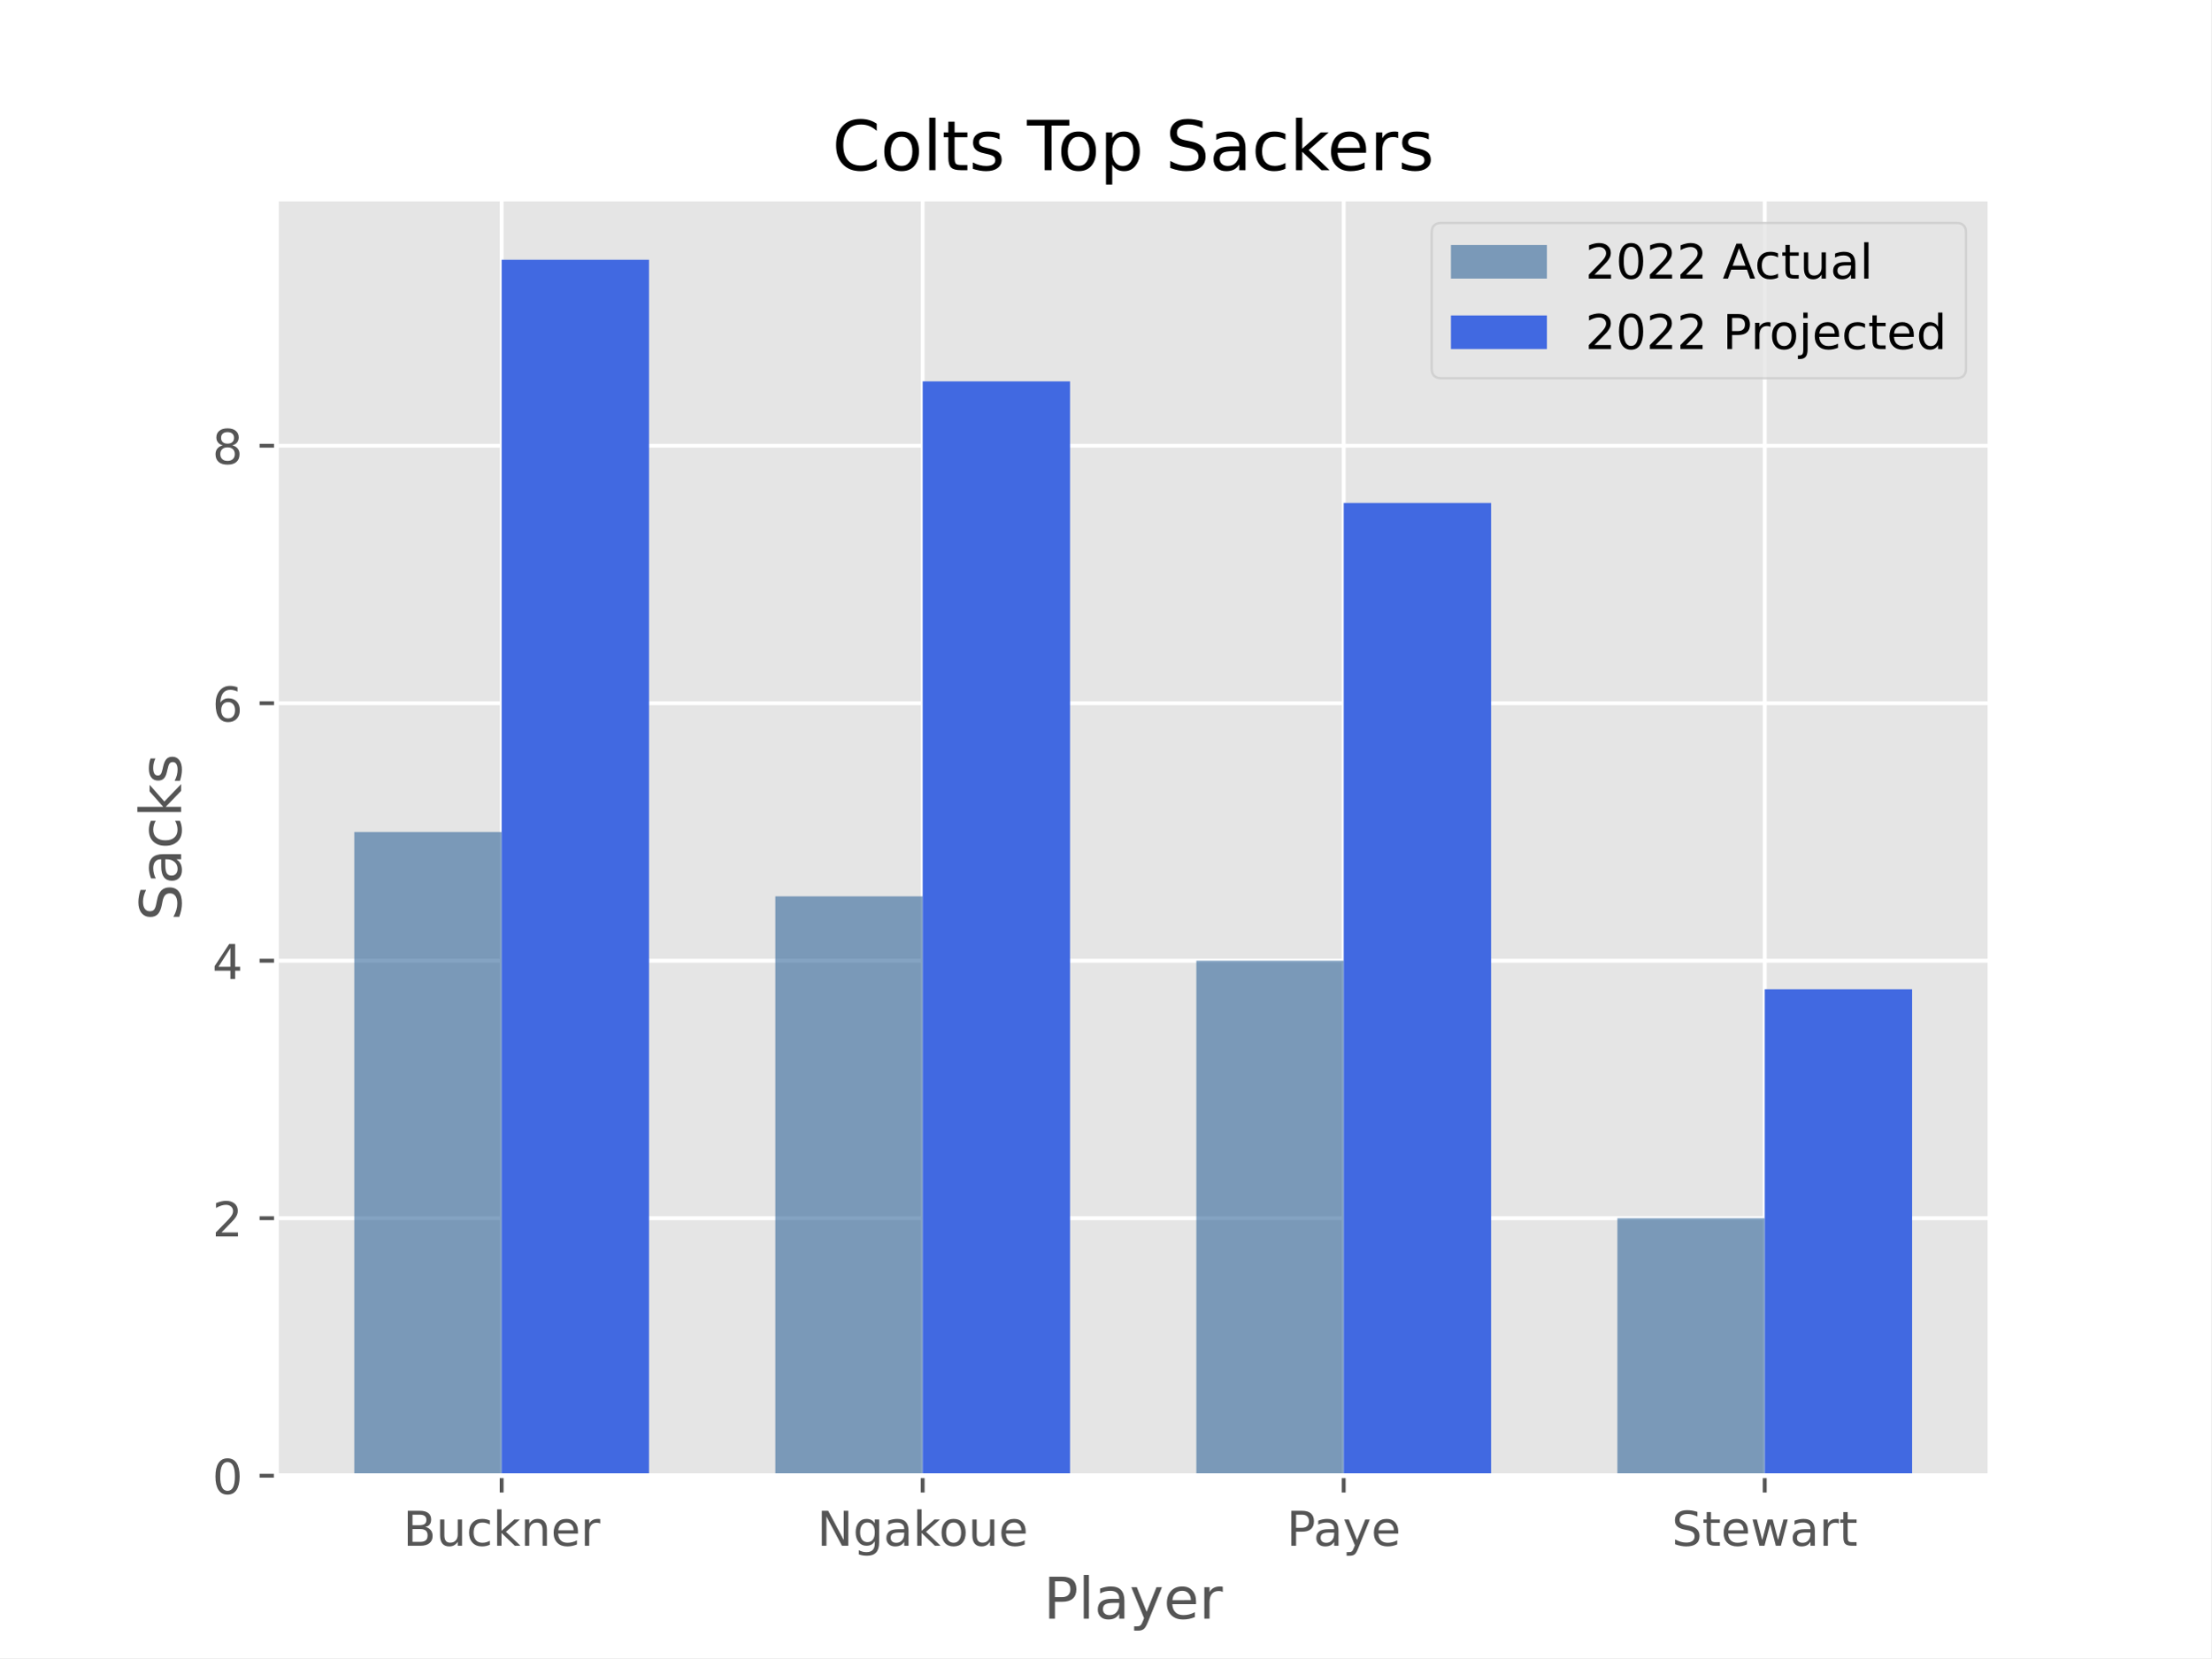
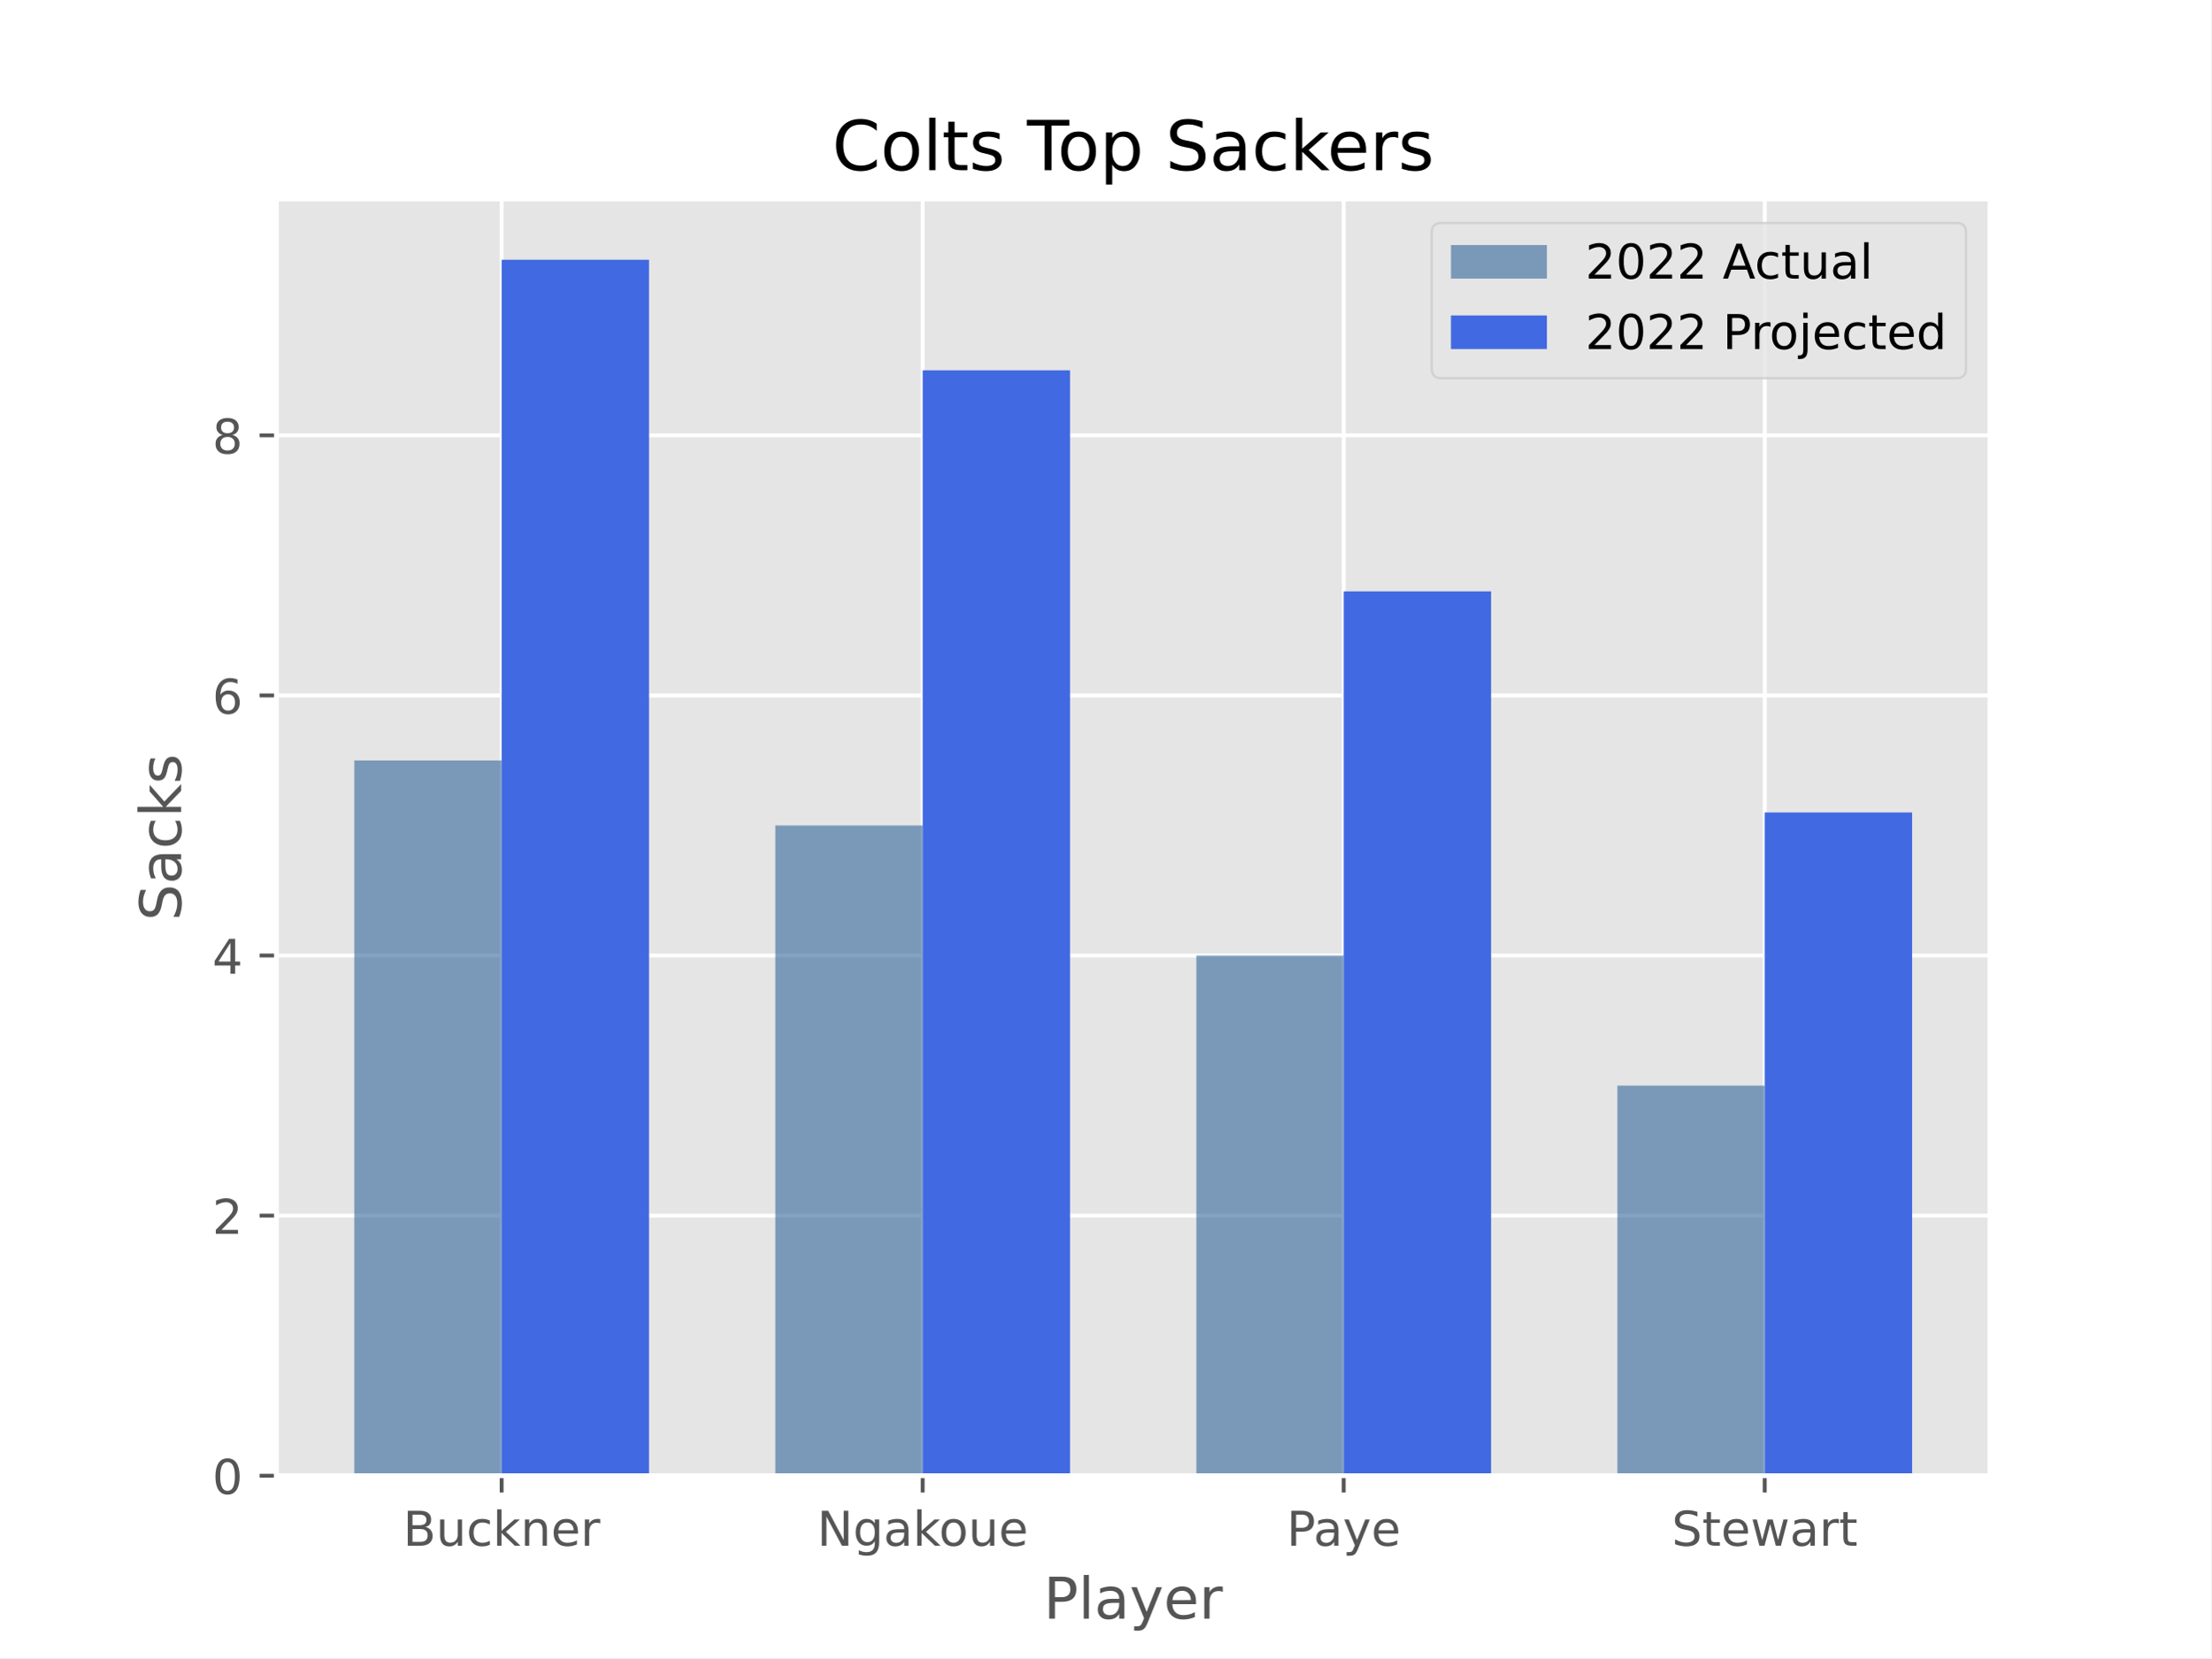
<svg xmlns="http://www.w3.org/2000/svg" xmlns:xlink="http://www.w3.org/1999/xlink" width="460.8pt" height="345.6pt" viewBox="0 0 460.8 345.6" version="1.1">
  <defs>
    <style type="text/css">*{stroke-linejoin: round; stroke-linecap: butt}</style>
  </defs>
  <g id="figure_1">
    <g id="patch_1">
      <path d="M 0 345.6  L 460.8 345.6  L 460.8 0  L 0 0  z " style="fill: #ffffff" />
    </g>
    <g id="axes_1">
      <g id="patch_2">
        <path d="M 57.6 307.584  L 414.72 307.584  L 414.72 41.472  L 57.6 41.472  z " style="fill: #e5e5e5" />
      </g>
      <g id="matplotlib.axis_1">
        <g id="xtick_1">
          <g id="line2d_1">
-             <path d="M 104.543 307.584  L 104.543 41.472  " clip-path="url(#pff58e45f5f)" style="fill: none; stroke: #ffffff; stroke-width: 0.8; stroke-linecap: square" />
+             <path d="M 104.543 307.584  L 104.543 41.472  " clip-path="url(#p67dbf19ab3)" style="fill: none; stroke: #ffffff; stroke-width: 0.8; stroke-linecap: square" />
          </g>
          <g id="line2d_2">
            <defs>
-               <path id="m556280329c" d="M 0 0  L 0 3.5  " style="stroke: #555555; stroke-width: 0.8" />
-             </defs>
-             <g>
-               <use xlink:href="#m556280329c" x="104.543" y="307.584" style="fill: #555555; stroke: #555555; stroke-width: 0.8" />
+               <path id="m367f061d7e" d="M 0 0  L 0 3.5  " style="stroke: #555555; stroke-width: 0.8" />
+             </defs>
+             <g>
+               <use xlink:href="#m367f061d7e" x="104.543" y="307.584" style="fill: #555555; stroke: #555555; stroke-width: 0.8" />
            </g>
          </g>
          <g id="text_1">
            <g style="fill: #555555" transform="translate(83.99876 322.1824) scale(0.1 -0.1)">
              <defs>
                <path id="DejaVuSans-42" d="M 1259 2228  L 1259 519  L 2272 519  Q 2781 519 3026 730  Q 3272 941 3272 1375  Q 3272 1813 3026 2020  Q 2781 2228 2272 2228  L 1259 2228  z M 1259 4147  L 1259 2741  L 2194 2741  Q 2656 2741 2882 2914  Q 3109 3088 3109 3444  Q 3109 3797 2882 3972  Q 2656 4147 2194 4147  L 1259 4147  z M 628 4666  L 2241 4666  Q 2963 4666 3353 4366  Q 3744 4066 3744 3513  Q 3744 3084 3544 2831  Q 3344 2578 2956 2516  Q 3422 2416 3680 2098  Q 3938 1781 3938 1306  Q 3938 681 3513 340  Q 3088 0 2303 0  L 628 0  L 628 4666  z " transform="scale(0.015625)" />
                <path id="DejaVuSans-75" d="M 544 1381  L 544 3500  L 1119 3500  L 1119 1403  Q 1119 906 1312 657  Q 1506 409 1894 409  Q 2359 409 2629 706  Q 2900 1003 2900 1516  L 2900 3500  L 3475 3500  L 3475 0  L 2900 0  L 2900 538  Q 2691 219 2414 64  Q 2138 -91 1772 -91  Q 1169 -91 856 284  Q 544 659 544 1381  z M 1991 3584  L 1991 3584  z " transform="scale(0.015625)" />
                <path id="DejaVuSans-63" d="M 3122 3366  L 3122 2828  Q 2878 2963 2633 3030  Q 2388 3097 2138 3097  Q 1578 3097 1268 2742  Q 959 2388 959 1747  Q 959 1106 1268 751  Q 1578 397 2138 397  Q 2388 397 2633 464  Q 2878 531 3122 666  L 3122 134  Q 2881 22 2623 -34  Q 2366 -91 2075 -91  Q 1284 -91 818 406  Q 353 903 353 1747  Q 353 2603 823 3093  Q 1294 3584 2113 3584  Q 2378 3584 2631 3529  Q 2884 3475 3122 3366  z " transform="scale(0.015625)" />
                <path id="DejaVuSans-6b" d="M 581 4863  L 1159 4863  L 1159 1991  L 2875 3500  L 3609 3500  L 1753 1863  L 3688 0  L 2938 0  L 1159 1709  L 1159 0  L 581 0  L 581 4863  z " transform="scale(0.015625)" />
                <path id="DejaVuSans-6e" d="M 3513 2113  L 3513 0  L 2938 0  L 2938 2094  Q 2938 2591 2744 2837  Q 2550 3084 2163 3084  Q 1697 3084 1428 2787  Q 1159 2491 1159 1978  L 1159 0  L 581 0  L 581 3500  L 1159 3500  L 1159 2956  Q 1366 3272 1645 3428  Q 1925 3584 2291 3584  Q 2894 3584 3203 3211  Q 3513 2838 3513 2113  z " transform="scale(0.015625)" />
                <path id="DejaVuSans-65" d="M 3597 1894  L 3597 1613  L 953 1613  Q 991 1019 1311 708  Q 1631 397 2203 397  Q 2534 397 2845 478  Q 3156 559 3463 722  L 3463 178  Q 3153 47 2828 -22  Q 2503 -91 2169 -91  Q 1331 -91 842 396  Q 353 884 353 1716  Q 353 2575 817 3079  Q 1281 3584 2069 3584  Q 2775 3584 3186 3129  Q 3597 2675 3597 1894  z M 3022 2063  Q 3016 2534 2758 2815  Q 2500 3097 2075 3097  Q 1594 3097 1305 2825  Q 1016 2553 972 2059  L 3022 2063  z " transform="scale(0.015625)" />
                <path id="DejaVuSans-72" d="M 2631 2963  Q 2534 3019 2420 3045  Q 2306 3072 2169 3072  Q 1681 3072 1420 2755  Q 1159 2438 1159 1844  L 1159 0  L 581 0  L 581 3500  L 1159 3500  L 1159 2956  Q 1341 3275 1631 3429  Q 1922 3584 2338 3584  Q 2397 3584 2469 3576  Q 2541 3569 2628 3553  L 2631 2963  z " transform="scale(0.015625)" />
              </defs>
              <use xlink:href="#DejaVuSans-42" />
              <use xlink:href="#DejaVuSans-75" x="68.604" />
              <use xlink:href="#DejaVuSans-63" x="131.982" />
              <use xlink:href="#DejaVuSans-6b" x="186.963" />
              <use xlink:href="#DejaVuSans-6e" x="244.873" />
              <use xlink:href="#DejaVuSans-65" x="308.252" />
              <use xlink:href="#DejaVuSans-72" x="369.775" />
            </g>
          </g>
        </g>
        <g id="xtick_2">
          <g id="line2d_3">
-             <path d="M 192.288 307.584  L 192.288 41.472  " clip-path="url(#pff58e45f5f)" style="fill: none; stroke: #ffffff; stroke-width: 0.8; stroke-linecap: square" />
+             <path d="M 192.288 307.584  L 192.288 41.472  " clip-path="url(#p67dbf19ab3)" style="fill: none; stroke: #ffffff; stroke-width: 0.8; stroke-linecap: square" />
          </g>
          <g id="line2d_4">
            <g>
-               <use xlink:href="#m556280329c" x="192.288" y="307.584" style="fill: #555555; stroke: #555555; stroke-width: 0.8" />
+               <use xlink:href="#m367f061d7e" x="192.288" y="307.584" style="fill: #555555; stroke: #555555; stroke-width: 0.8" />
            </g>
          </g>
          <g id="text_2">
            <g style="fill: #555555" transform="translate(170.2901 322.1824) scale(0.1 -0.1)">
              <defs>
                <path id="DejaVuSans-4e" d="M 628 4666  L 1478 4666  L 3547 763  L 3547 4666  L 4159 4666  L 4159 0  L 3309 0  L 1241 3903  L 1241 0  L 628 0  L 628 4666  z " transform="scale(0.015625)" />
                <path id="DejaVuSans-67" d="M 2906 1791  Q 2906 2416 2648 2759  Q 2391 3103 1925 3103  Q 1463 3103 1205 2759  Q 947 2416 947 1791  Q 947 1169 1205 825  Q 1463 481 1925 481  Q 2391 481 2648 825  Q 2906 1169 2906 1791  z M 3481 434  Q 3481 -459 3084 -895  Q 2688 -1331 1869 -1331  Q 1566 -1331 1297 -1286  Q 1028 -1241 775 -1147  L 775 -588  Q 1028 -725 1275 -790  Q 1522 -856 1778 -856  Q 2344 -856 2625 -561  Q 2906 -266 2906 331  L 2906 616  Q 2728 306 2450 153  Q 2172 0 1784 0  Q 1141 0 747 490  Q 353 981 353 1791  Q 353 2603 747 3093  Q 1141 3584 1784 3584  Q 2172 3584 2450 3431  Q 2728 3278 2906 2969  L 2906 3500  L 3481 3500  L 3481 434  z " transform="scale(0.015625)" />
                <path id="DejaVuSans-61" d="M 2194 1759  Q 1497 1759 1228 1600  Q 959 1441 959 1056  Q 959 750 1161 570  Q 1363 391 1709 391  Q 2188 391 2477 730  Q 2766 1069 2766 1631  L 2766 1759  L 2194 1759  z M 3341 1997  L 3341 0  L 2766 0  L 2766 531  Q 2569 213 2275 61  Q 1981 -91 1556 -91  Q 1019 -91 701 211  Q 384 513 384 1019  Q 384 1609 779 1909  Q 1175 2209 1959 2209  L 2766 2209  L 2766 2266  Q 2766 2663 2505 2880  Q 2244 3097 1772 3097  Q 1472 3097 1187 3025  Q 903 2953 641 2809  L 641 3341  Q 956 3463 1253 3523  Q 1550 3584 1831 3584  Q 2591 3584 2966 3190  Q 3341 2797 3341 1997  z " transform="scale(0.015625)" />
                <path id="DejaVuSans-6f" d="M 1959 3097  Q 1497 3097 1228 2736  Q 959 2375 959 1747  Q 959 1119 1226 758  Q 1494 397 1959 397  Q 2419 397 2687 759  Q 2956 1122 2956 1747  Q 2956 2369 2687 2733  Q 2419 3097 1959 3097  z M 1959 3584  Q 2709 3584 3137 3096  Q 3566 2609 3566 1747  Q 3566 888 3137 398  Q 2709 -91 1959 -91  Q 1206 -91 779 398  Q 353 888 353 1747  Q 353 2609 779 3096  Q 1206 3584 1959 3584  z " transform="scale(0.015625)" />
              </defs>
              <use xlink:href="#DejaVuSans-4e" />
              <use xlink:href="#DejaVuSans-67" x="74.805" />
              <use xlink:href="#DejaVuSans-61" x="138.281" />
              <use xlink:href="#DejaVuSans-6b" x="199.561" />
              <use xlink:href="#DejaVuSans-6f" x="253.846" />
              <use xlink:href="#DejaVuSans-75" x="315.027" />
              <use xlink:href="#DejaVuSans-65" x="378.406" />
            </g>
          </g>
        </g>
        <g id="xtick_3">
          <g id="line2d_5">
-             <path d="M 280.032 307.584  L 280.032 41.472  " clip-path="url(#pff58e45f5f)" style="fill: none; stroke: #ffffff; stroke-width: 0.8; stroke-linecap: square" />
+             <path d="M 280.032 307.584  L 280.032 41.472  " clip-path="url(#p67dbf19ab3)" style="fill: none; stroke: #ffffff; stroke-width: 0.8; stroke-linecap: square" />
          </g>
          <g id="line2d_6">
            <g>
-               <use xlink:href="#m556280329c" x="280.032" y="307.584" style="fill: #555555; stroke: #555555; stroke-width: 0.8" />
+               <use xlink:href="#m367f061d7e" x="280.032" y="307.584" style="fill: #555555; stroke: #555555; stroke-width: 0.8" />
            </g>
          </g>
          <g id="text_3">
            <g style="fill: #555555" transform="translate(268.1424 322.1824) scale(0.1 -0.1)">
              <defs>
                <path id="DejaVuSans-50" d="M 1259 4147  L 1259 2394  L 2053 2394  Q 2494 2394 2734 2622  Q 2975 2850 2975 3272  Q 2975 3691 2734 3919  Q 2494 4147 2053 4147  L 1259 4147  z M 628 4666  L 2053 4666  Q 2838 4666 3239 4311  Q 3641 3956 3641 3272  Q 3641 2581 3239 2228  Q 2838 1875 2053 1875  L 1259 1875  L 1259 0  L 628 0  L 628 4666  z " transform="scale(0.015625)" />
                <path id="DejaVuSans-79" d="M 2059 -325  Q 1816 -950 1584 -1140  Q 1353 -1331 966 -1331  L 506 -1331  L 506 -850  L 844 -850  Q 1081 -850 1212 -737  Q 1344 -625 1503 -206  L 1606 56  L 191 3500  L 800 3500  L 1894 763  L 2988 3500  L 3597 3500  L 2059 -325  z " transform="scale(0.015625)" />
              </defs>
              <use xlink:href="#DejaVuSans-50" />
              <use xlink:href="#DejaVuSans-61" x="55.803" />
              <use xlink:href="#DejaVuSans-79" x="117.082" />
              <use xlink:href="#DejaVuSans-65" x="176.262" />
            </g>
          </g>
        </g>
        <g id="xtick_4">
          <g id="line2d_7">
-             <path d="M 367.777 307.584  L 367.777 41.472  " clip-path="url(#pff58e45f5f)" style="fill: none; stroke: #ffffff; stroke-width: 0.8; stroke-linecap: square" />
+             <path d="M 367.777 307.584  L 367.777 41.472  " clip-path="url(#p67dbf19ab3)" style="fill: none; stroke: #ffffff; stroke-width: 0.8; stroke-linecap: square" />
          </g>
          <g id="line2d_8">
            <g>
-               <use xlink:href="#m556280329c" x="367.777" y="307.584" style="fill: #555555; stroke: #555555; stroke-width: 0.8" />
+               <use xlink:href="#m367f061d7e" x="367.777" y="307.584" style="fill: #555555; stroke: #555555; stroke-width: 0.8" />
            </g>
          </g>
          <g id="text_4">
            <g style="fill: #555555" transform="translate(348.397 322.1824) scale(0.1 -0.1)">
              <defs>
                <path id="DejaVuSans-53" d="M 3425 4513  L 3425 3897  Q 3066 4069 2747 4153  Q 2428 4238 2131 4238  Q 1616 4238 1336 4038  Q 1056 3838 1056 3469  Q 1056 3159 1242 3001  Q 1428 2844 1947 2747  L 2328 2669  Q 3034 2534 3370 2195  Q 3706 1856 3706 1288  Q 3706 609 3251 259  Q 2797 -91 1919 -91  Q 1588 -91 1214 -16  Q 841 59 441 206  L 441 856  Q 825 641 1194 531  Q 1563 422 1919 422  Q 2459 422 2753 634  Q 3047 847 3047 1241  Q 3047 1584 2836 1778  Q 2625 1972 2144 2069  L 1759 2144  Q 1053 2284 737 2584  Q 422 2884 422 3419  Q 422 4038 858 4394  Q 1294 4750 2059 4750  Q 2388 4750 2728 4690  Q 3069 4631 3425 4513  z " transform="scale(0.015625)" />
                <path id="DejaVuSans-74" d="M 1172 4494  L 1172 3500  L 2356 3500  L 2356 3053  L 1172 3053  L 1172 1153  Q 1172 725 1289 603  Q 1406 481 1766 481  L 2356 481  L 2356 0  L 1766 0  Q 1100 0 847 248  Q 594 497 594 1153  L 594 3053  L 172 3053  L 172 3500  L 594 3500  L 594 4494  L 1172 4494  z " transform="scale(0.015625)" />
                <path id="DejaVuSans-77" d="M 269 3500  L 844 3500  L 1563 769  L 2278 3500  L 2956 3500  L 3675 769  L 4391 3500  L 4966 3500  L 4050 0  L 3372 0  L 2619 2869  L 1863 0  L 1184 0  L 269 3500  z " transform="scale(0.015625)" />
              </defs>
              <use xlink:href="#DejaVuSans-53" />
              <use xlink:href="#DejaVuSans-74" x="63.477" />
              <use xlink:href="#DejaVuSans-65" x="102.686" />
              <use xlink:href="#DejaVuSans-77" x="164.209" />
              <use xlink:href="#DejaVuSans-61" x="245.996" />
              <use xlink:href="#DejaVuSans-72" x="307.275" />
              <use xlink:href="#DejaVuSans-74" x="348.389" />
            </g>
          </g>
        </g>
        <g id="text_5">
          <g style="fill: #555555" transform="translate(217.4888 337.3802) scale(0.12 -0.12)">
            <defs>
              <path id="DejaVuSans-6c" d="M 603 4863  L 1178 4863  L 1178 0  L 603 0  L 603 4863  z " transform="scale(0.015625)" />
            </defs>
            <use xlink:href="#DejaVuSans-50" />
            <use xlink:href="#DejaVuSans-6c" x="60.303" />
            <use xlink:href="#DejaVuSans-61" x="88.086" />
            <use xlink:href="#DejaVuSans-79" x="149.365" />
            <use xlink:href="#DejaVuSans-65" x="208.545" />
            <use xlink:href="#DejaVuSans-72" x="270.068" />
          </g>
        </g>
      </g>
      <g id="matplotlib.axis_2">
        <g id="ytick_1">
          <g id="line2d_9">
-             <path d="M 57.6 307.584  L 414.72 307.584  " clip-path="url(#pff58e45f5f)" style="fill: none; stroke: #ffffff; stroke-width: 0.8; stroke-linecap: square" />
+             <path d="M 57.6 307.584  L 414.72 307.584  " clip-path="url(#p67dbf19ab3)" style="fill: none; stroke: #ffffff; stroke-width: 0.8; stroke-linecap: square" />
          </g>
          <g id="line2d_10">
            <defs>
-               <path id="m42d6c16bb5" d="M 0 0  L -3.5 0  " style="stroke: #555555; stroke-width: 0.8" />
-             </defs>
-             <g>
-               <use xlink:href="#m42d6c16bb5" x="57.6" y="307.584" style="fill: #555555; stroke: #555555; stroke-width: 0.8" />
+               <path id="m27f247dea0" d="M 0 0  L -3.5 0  " style="stroke: #555555; stroke-width: 0.8" />
+             </defs>
+             <g>
+               <use xlink:href="#m27f247dea0" x="57.6" y="307.584" style="fill: #555555; stroke: #555555; stroke-width: 0.8" />
            </g>
          </g>
          <g id="text_6">
            <g style="fill: #555555" transform="translate(44.2375 311.3832) scale(0.1 -0.1)">
              <defs>
                <path id="DejaVuSans-30" d="M 2034 4250  Q 1547 4250 1301 3770  Q 1056 3291 1056 2328  Q 1056 1369 1301 889  Q 1547 409 2034 409  Q 2525 409 2770 889  Q 3016 1369 3016 2328  Q 3016 3291 2770 3770  Q 2525 4250 2034 4250  z M 2034 4750  Q 2819 4750 3233 4129  Q 3647 3509 3647 2328  Q 3647 1150 3233 529  Q 2819 -91 2034 -91  Q 1250 -91 836 529  Q 422 1150 422 2328  Q 422 3509 836 4129  Q 1250 4750 2034 4750  z " transform="scale(0.015625)" />
              </defs>
              <use xlink:href="#DejaVuSans-30" />
            </g>
          </g>
        </g>
        <g id="ytick_2">
          <g id="line2d_11">
-             <path d="M 57.6 253.914  L 414.72 253.914  " clip-path="url(#pff58e45f5f)" style="fill: none; stroke: #ffffff; stroke-width: 0.8; stroke-linecap: square" />
+             <path d="M 57.6 253.372  L 414.72 253.372  " clip-path="url(#p67dbf19ab3)" style="fill: none; stroke: #ffffff; stroke-width: 0.8; stroke-linecap: square" />
          </g>
          <g id="line2d_12">
            <g>
-               <use xlink:href="#m42d6c16bb5" x="57.6" y="253.914" style="fill: #555555; stroke: #555555; stroke-width: 0.8" />
+               <use xlink:href="#m27f247dea0" x="57.6" y="253.372" style="fill: #555555; stroke: #555555; stroke-width: 0.8" />
            </g>
          </g>
          <g id="text_7">
-             <g style="fill: #555555" transform="translate(44.2375 257.7136) scale(0.1 -0.1)">
+             <g style="fill: #555555" transform="translate(44.2375 257.1715) scale(0.1 -0.1)">
              <defs>
                <path id="DejaVuSans-32" d="M 1228 531  L 3431 531  L 3431 0  L 469 0  L 469 531  Q 828 903 1448 1529  Q 2069 2156 2228 2338  Q 2531 2678 2651 2914  Q 2772 3150 2772 3378  Q 2772 3750 2511 3984  Q 2250 4219 1831 4219  Q 1534 4219 1204 4116  Q 875 4013 500 3803  L 500 4441  Q 881 4594 1212 4672  Q 1544 4750 1819 4750  Q 2544 4750 2975 4387  Q 3406 4025 3406 3419  Q 3406 3131 3298 2873  Q 3191 2616 2906 2266  Q 2828 2175 2409 1742  Q 1991 1309 1228 531  z " transform="scale(0.015625)" />
              </defs>
              <use xlink:href="#DejaVuSans-32" />
            </g>
          </g>
        </g>
        <g id="ytick_3">
          <g id="line2d_13">
-             <path d="M 57.6 200.245  L 414.72 200.245  " clip-path="url(#pff58e45f5f)" style="fill: none; stroke: #ffffff; stroke-width: 0.8; stroke-linecap: square" />
+             <path d="M 57.6 199.16  L 414.72 199.16  " clip-path="url(#p67dbf19ab3)" style="fill: none; stroke: #ffffff; stroke-width: 0.8; stroke-linecap: square" />
          </g>
          <g id="line2d_14">
            <g>
-               <use xlink:href="#m42d6c16bb5" x="57.6" y="200.245" style="fill: #555555; stroke: #555555; stroke-width: 0.8" />
+               <use xlink:href="#m27f247dea0" x="57.6" y="199.16" style="fill: #555555; stroke: #555555; stroke-width: 0.8" />
            </g>
          </g>
          <g id="text_8">
-             <g style="fill: #555555" transform="translate(44.2375 204.0439) scale(0.1 -0.1)">
+             <g style="fill: #555555" transform="translate(44.2375 202.9597) scale(0.1 -0.1)">
              <defs>
                <path id="DejaVuSans-34" d="M 2419 4116  L 825 1625  L 2419 1625  L 2419 4116  z M 2253 4666  L 3047 4666  L 3047 1625  L 3713 1625  L 3713 1100  L 3047 1100  L 3047 0  L 2419 0  L 2419 1100  L 313 1100  L 313 1709  L 2253 4666  z " transform="scale(0.015625)" />
              </defs>
              <use xlink:href="#DejaVuSans-34" />
            </g>
          </g>
        </g>
        <g id="ytick_4">
          <g id="line2d_15">
-             <path d="M 57.6 146.575  L 414.72 146.575  " clip-path="url(#pff58e45f5f)" style="fill: none; stroke: #ffffff; stroke-width: 0.8; stroke-linecap: square" />
+             <path d="M 57.6 144.949  L 414.72 144.949  " clip-path="url(#p67dbf19ab3)" style="fill: none; stroke: #ffffff; stroke-width: 0.8; stroke-linecap: square" />
          </g>
          <g id="line2d_16">
            <g>
-               <use xlink:href="#m42d6c16bb5" x="57.6" y="146.575" style="fill: #555555; stroke: #555555; stroke-width: 0.8" />
+               <use xlink:href="#m27f247dea0" x="57.6" y="144.949" style="fill: #555555; stroke: #555555; stroke-width: 0.8" />
            </g>
          </g>
          <g id="text_9">
-             <g style="fill: #555555" transform="translate(44.2375 150.3743) scale(0.1 -0.1)">
+             <g style="fill: #555555" transform="translate(44.2375 148.7479) scale(0.1 -0.1)">
              <defs>
                <path id="DejaVuSans-36" d="M 2113 2584  Q 1688 2584 1439 2293  Q 1191 2003 1191 1497  Q 1191 994 1439 701  Q 1688 409 2113 409  Q 2538 409 2786 701  Q 3034 994 3034 1497  Q 3034 2003 2786 2293  Q 2538 2584 2113 2584  z M 3366 4563  L 3366 3988  Q 3128 4100 2886 4159  Q 2644 4219 2406 4219  Q 1781 4219 1451 3797  Q 1122 3375 1075 2522  Q 1259 2794 1537 2939  Q 1816 3084 2150 3084  Q 2853 3084 3261 2657  Q 3669 2231 3669 1497  Q 3669 778 3244 343  Q 2819 -91 2113 -91  Q 1303 -91 875 529  Q 447 1150 447 2328  Q 447 3434 972 4092  Q 1497 4750 2381 4750  Q 2619 4750 2861 4703  Q 3103 4656 3366 4563  z " transform="scale(0.015625)" />
              </defs>
              <use xlink:href="#DejaVuSans-36" />
            </g>
          </g>
        </g>
        <g id="ytick_5">
          <g id="line2d_17">
-             <path d="M 57.6 92.905  L 414.72 92.905  " clip-path="url(#pff58e45f5f)" style="fill: none; stroke: #ffffff; stroke-width: 0.8; stroke-linecap: square" />
+             <path d="M 57.6 90.737  L 414.72 90.737  " clip-path="url(#p67dbf19ab3)" style="fill: none; stroke: #ffffff; stroke-width: 0.8; stroke-linecap: square" />
          </g>
          <g id="line2d_18">
            <g>
-               <use xlink:href="#m42d6c16bb5" x="57.6" y="92.905" style="fill: #555555; stroke: #555555; stroke-width: 0.8" />
+               <use xlink:href="#m27f247dea0" x="57.6" y="90.737" style="fill: #555555; stroke: #555555; stroke-width: 0.8" />
            </g>
          </g>
          <g id="text_10">
-             <g style="fill: #555555" transform="translate(44.2375 96.70463) scale(0.1 -0.1)">
+             <g style="fill: #555555" transform="translate(44.2375 94.53616) scale(0.1 -0.1)">
              <defs>
                <path id="DejaVuSans-38" d="M 2034 2216  Q 1584 2216 1326 1975  Q 1069 1734 1069 1313  Q 1069 891 1326 650  Q 1584 409 2034 409  Q 2484 409 2743 651  Q 3003 894 3003 1313  Q 3003 1734 2745 1975  Q 2488 2216 2034 2216  z M 1403 2484  Q 997 2584 770 2862  Q 544 3141 544 3541  Q 544 4100 942 4425  Q 1341 4750 2034 4750  Q 2731 4750 3128 4425  Q 3525 4100 3525 3541  Q 3525 3141 3298 2862  Q 3072 2584 2669 2484  Q 3125 2378 3379 2068  Q 3634 1759 3634 1313  Q 3634 634 3220 271  Q 2806 -91 2034 -91  Q 1263 -91 848 271  Q 434 634 434 1313  Q 434 1759 690 2068  Q 947 2378 1403 2484  z M 1172 3481  Q 1172 3119 1398 2916  Q 1625 2713 2034 2713  Q 2441 2713 2670 2916  Q 2900 3119 2900 3481  Q 2900 3844 2670 4047  Q 2441 4250 2034 4250  Q 1625 4250 1398 4047  Q 1172 3844 1172 3481  z " transform="scale(0.015625)" />
              </defs>
              <use xlink:href="#DejaVuSans-38" />
            </g>
          </g>
        </g>
        <g id="text_11">
          <g style="fill: #555555" transform="translate(37.74188 191.913) rotate(-90) scale(0.12 -0.12)">
            <defs>
              <path id="DejaVuSans-73" d="M 2834 3397  L 2834 2853  Q 2591 2978 2328 3040  Q 2066 3103 1784 3103  Q 1356 3103 1142 2972  Q 928 2841 928 2578  Q 928 2378 1081 2264  Q 1234 2150 1697 2047  L 1894 2003  Q 2506 1872 2764 1633  Q 3022 1394 3022 966  Q 3022 478 2636 193  Q 2250 -91 1575 -91  Q 1294 -91 989 -36  Q 684 19 347 128  L 347 722  Q 666 556 975 473  Q 1284 391 1588 391  Q 1994 391 2212 530  Q 2431 669 2431 922  Q 2431 1156 2273 1281  Q 2116 1406 1581 1522  L 1381 1569  Q 847 1681 609 1914  Q 372 2147 372 2553  Q 372 3047 722 3315  Q 1072 3584 1716 3584  Q 2034 3584 2315 3537  Q 2597 3491 2834 3397  z " transform="scale(0.015625)" />
            </defs>
            <use xlink:href="#DejaVuSans-53" />
            <use xlink:href="#DejaVuSans-61" x="63.477" />
            <use xlink:href="#DejaVuSans-63" x="124.756" />
            <use xlink:href="#DejaVuSans-6b" x="179.736" />
            <use xlink:href="#DejaVuSans-73" x="237.646" />
          </g>
        </g>
      </g>
      <g id="patch_3">
-         <path d="M 73.833 307.584  L 104.543 307.584  L 104.543 173.41  L 73.833 173.41  z " clip-path="url(#pff58e45f5f)" style="fill: #336699; fill-opacity: 0.6" />
+         <path d="M 73.833 307.584  L 104.543 307.584  L 104.543 158.502  L 73.833 158.502  z " clip-path="url(#p67dbf19ab3)" style="fill: #336699; fill-opacity: 0.6" />
      </g>
      <g id="patch_4">
-         <path d="M 161.577 307.584  L 192.288 307.584  L 192.288 186.827  L 161.577 186.827  z " clip-path="url(#pff58e45f5f)" style="fill: #336699; fill-opacity: 0.6" />
+         <path d="M 161.577 307.584  L 192.288 307.584  L 192.288 172.055  L 161.577 172.055  z " clip-path="url(#p67dbf19ab3)" style="fill: #336699; fill-opacity: 0.6" />
      </g>
      <g id="patch_5">
-         <path d="M 249.322 307.584  L 280.032 307.584  L 280.032 200.245  L 249.322 200.245  z " clip-path="url(#pff58e45f5f)" style="fill: #336699; fill-opacity: 0.6" />
+         <path d="M 249.322 307.584  L 280.032 307.584  L 280.032 199.16  L 249.322 199.16  z " clip-path="url(#p67dbf19ab3)" style="fill: #336699; fill-opacity: 0.6" />
      </g>
      <g id="patch_6">
-         <path d="M 337.066 307.584  L 367.777 307.584  L 367.777 253.914  L 337.066 253.914  z " clip-path="url(#pff58e45f5f)" style="fill: #336699; fill-opacity: 0.6" />
+         <path d="M 337.066 307.584  L 367.777 307.584  L 367.777 226.266  L 337.066 226.266  z " clip-path="url(#p67dbf19ab3)" style="fill: #336699; fill-opacity: 0.6" />
      </g>
      <g id="patch_7">
-         <path d="M 104.543 307.584  L 135.254 307.584  L 135.254 54.144  L 104.543 54.144  z " clip-path="url(#pff58e45f5f)" style="fill: #4169e1" />
+         <path d="M 104.543 307.584  L 135.254 307.584  L 135.254 54.144  L 104.543 54.144  z " clip-path="url(#p67dbf19ab3)" style="fill: #4169e1" />
      </g>
      <g id="patch_8">
-         <path d="M 192.288 307.584  L 222.998 307.584  L 222.998 79.488  L 192.288 79.488  z " clip-path="url(#pff58e45f5f)" style="fill: #4169e1" />
+         <path d="M 192.288 307.584  L 222.998 307.584  L 222.998 77.184  L 192.288 77.184  z " clip-path="url(#p67dbf19ab3)" style="fill: #4169e1" />
      </g>
      <g id="patch_9">
-         <path d="M 280.032 307.584  L 310.743 307.584  L 310.743 104.832  L 280.032 104.832  z " clip-path="url(#pff58e45f5f)" style="fill: #4169e1" />
+         <path d="M 280.032 307.584  L 310.743 307.584  L 310.743 123.264  L 280.032 123.264  z " clip-path="url(#p67dbf19ab3)" style="fill: #4169e1" />
      </g>
      <g id="patch_10">
-         <path d="M 367.777 307.584  L 398.487 307.584  L 398.487 206.208  L 367.777 206.208  z " clip-path="url(#pff58e45f5f)" style="fill: #4169e1" />
+         <path d="M 367.777 307.584  L 398.487 307.584  L 398.487 169.344  L 367.777 169.344  z " clip-path="url(#p67dbf19ab3)" style="fill: #4169e1" />
      </g>
      <g id="patch_11">
        <path d="M 57.6 307.584  L 57.6 41.472  " style="fill: none; stroke: #ffffff; stroke-linejoin: miter; stroke-linecap: square" />
      </g>
      <g id="patch_12">
        <path d="M 414.72 307.584  L 414.72 41.472  " style="fill: none; stroke: #ffffff; stroke-linejoin: miter; stroke-linecap: square" />
      </g>
      <g id="patch_13">
        <path d="M 57.6 307.584  L 414.72 307.584  " style="fill: none; stroke: #ffffff; stroke-linejoin: miter; stroke-linecap: square" />
      </g>
      <g id="patch_14">
        <path d="M 57.6 41.472  L 414.72 41.472  " style="fill: none; stroke: #ffffff; stroke-linejoin: miter; stroke-linecap: square" />
      </g>
      <g id="text_12">
        <g transform="translate(173.4356 35.472) scale(0.144 -0.144)">
          <defs>
            <path id="DejaVuSans-43" d="M 4122 4306  L 4122 3641  Q 3803 3938 3442 4084  Q 3081 4231 2675 4231  Q 1875 4231 1450 3742  Q 1025 3253 1025 2328  Q 1025 1406 1450 917  Q 1875 428 2675 428  Q 3081 428 3442 575  Q 3803 722 4122 1019  L 4122 359  Q 3791 134 3420 21  Q 3050 -91 2638 -91  Q 1578 -91 968 557  Q 359 1206 359 2328  Q 359 3453 968 4101  Q 1578 4750 2638 4750  Q 3056 4750 3426 4639  Q 3797 4528 4122 4306  z " transform="scale(0.015625)" />
            <path id="DejaVuSans-20" transform="scale(0.015625)" />
            <path id="DejaVuSans-54" d="M -19 4666  L 3928 4666  L 3928 4134  L 2272 4134  L 2272 0  L 1638 0  L 1638 4134  L -19 4134  L -19 4666  z " transform="scale(0.015625)" />
            <path id="DejaVuSans-70" d="M 1159 525  L 1159 -1331  L 581 -1331  L 581 3500  L 1159 3500  L 1159 2969  Q 1341 3281 1617 3432  Q 1894 3584 2278 3584  Q 2916 3584 3314 3078  Q 3713 2572 3713 1747  Q 3713 922 3314 415  Q 2916 -91 2278 -91  Q 1894 -91 1617 61  Q 1341 213 1159 525  z M 3116 1747  Q 3116 2381 2855 2742  Q 2594 3103 2138 3103  Q 1681 3103 1420 2742  Q 1159 2381 1159 1747  Q 1159 1113 1420 752  Q 1681 391 2138 391  Q 2594 391 2855 752  Q 3116 1113 3116 1747  z " transform="scale(0.015625)" />
          </defs>
          <use xlink:href="#DejaVuSans-43" />
          <use xlink:href="#DejaVuSans-6f" x="69.824" />
          <use xlink:href="#DejaVuSans-6c" x="131.006" />
          <use xlink:href="#DejaVuSans-74" x="158.789" />
          <use xlink:href="#DejaVuSans-73" x="197.998" />
          <use xlink:href="#DejaVuSans-20" x="250.098" />
          <use xlink:href="#DejaVuSans-54" x="281.885" />
          <use xlink:href="#DejaVuSans-6f" x="325.969" />
          <use xlink:href="#DejaVuSans-70" x="387.15" />
          <use xlink:href="#DejaVuSans-20" x="450.627" />
          <use xlink:href="#DejaVuSans-53" x="482.414" />
          <use xlink:href="#DejaVuSans-61" x="545.891" />
          <use xlink:href="#DejaVuSans-63" x="607.17" />
          <use xlink:href="#DejaVuSans-6b" x="662.15" />
          <use xlink:href="#DejaVuSans-65" x="716.436" />
          <use xlink:href="#DejaVuSans-72" x="777.959" />
          <use xlink:href="#DejaVuSans-73" x="819.072" />
        </g>
      </g>
      <g id="legend_1">
        <g id="patch_15">
          <path d="M 300.381 78.828  L 407.72 78.828  Q 409.72 78.828 409.72 76.828  L 409.72 48.472  Q 409.72 46.472 407.72 46.472  L 300.381 46.472  Q 298.381 46.472 298.381 48.472  L 298.381 76.828  Q 298.381 78.828 300.381 78.828  z " style="fill: #e5e5e5; opacity: 0.8; stroke: #cccccc; stroke-width: 0.5; stroke-linejoin: miter" />
        </g>
        <g id="patch_16">
          <path d="M 302.381 58.07  L 322.381 58.07  L 322.381 51.07  L 302.381 51.07  z " style="fill: #336699; fill-opacity: 0.6" />
        </g>
        <g id="text_13">
          <g transform="translate(330.3809 58.07044) scale(0.1 -0.1)">
            <defs>
              <path id="DejaVuSans-41" d="M 2188 4044  L 1331 1722  L 3047 1722  L 2188 4044  z M 1831 4666  L 2547 4666  L 4325 0  L 3669 0  L 3244 1197  L 1141 1197  L 716 0  L 50 0  L 1831 4666  z " transform="scale(0.015625)" />
            </defs>
            <use xlink:href="#DejaVuSans-32" />
            <use xlink:href="#DejaVuSans-30" x="63.623" />
            <use xlink:href="#DejaVuSans-32" x="127.246" />
            <use xlink:href="#DejaVuSans-32" x="190.869" />
            <use xlink:href="#DejaVuSans-20" x="254.492" />
            <use xlink:href="#DejaVuSans-41" x="286.279" />
            <use xlink:href="#DejaVuSans-63" x="352.938" />
            <use xlink:href="#DejaVuSans-74" x="407.918" />
            <use xlink:href="#DejaVuSans-75" x="447.127" />
            <use xlink:href="#DejaVuSans-61" x="510.506" />
            <use xlink:href="#DejaVuSans-6c" x="571.785" />
          </g>
        </g>
        <g id="patch_17">
          <path d="M 302.381 72.749  L 322.381 72.749  L 322.381 65.749  L 302.381 65.749  z " style="fill: #4169e1" />
        </g>
        <g id="text_14">
          <g transform="translate(330.3809 72.74856) scale(0.1 -0.1)">
            <defs>
              <path id="DejaVuSans-6a" d="M 603 3500  L 1178 3500  L 1178 -63  Q 1178 -731 923 -1031  Q 669 -1331 103 -1331  L -116 -1331  L -116 -844  L 38 -844  Q 366 -844 484 -692  Q 603 -541 603 -63  L 603 3500  z M 603 4863  L 1178 4863  L 1178 4134  L 603 4134  L 603 4863  z " transform="scale(0.015625)" />
              <path id="DejaVuSans-64" d="M 2906 2969  L 2906 4863  L 3481 4863  L 3481 0  L 2906 0  L 2906 525  Q 2725 213 2448 61  Q 2172 -91 1784 -91  Q 1150 -91 751 415  Q 353 922 353 1747  Q 353 2572 751 3078  Q 1150 3584 1784 3584  Q 2172 3584 2448 3432  Q 2725 3281 2906 2969  z M 947 1747  Q 947 1113 1208 752  Q 1469 391 1925 391  Q 2381 391 2643 752  Q 2906 1113 2906 1747  Q 2906 2381 2643 2742  Q 2381 3103 1925 3103  Q 1469 3103 1208 2742  Q 947 2381 947 1747  z " transform="scale(0.015625)" />
            </defs>
            <use xlink:href="#DejaVuSans-32" />
            <use xlink:href="#DejaVuSans-30" x="63.623" />
            <use xlink:href="#DejaVuSans-32" x="127.246" />
            <use xlink:href="#DejaVuSans-32" x="190.869" />
            <use xlink:href="#DejaVuSans-20" x="254.492" />
            <use xlink:href="#DejaVuSans-50" x="286.279" />
            <use xlink:href="#DejaVuSans-72" x="344.832" />
            <use xlink:href="#DejaVuSans-6f" x="383.695" />
            <use xlink:href="#DejaVuSans-6a" x="444.877" />
            <use xlink:href="#DejaVuSans-65" x="472.66" />
            <use xlink:href="#DejaVuSans-63" x="534.184" />
            <use xlink:href="#DejaVuSans-74" x="589.164" />
            <use xlink:href="#DejaVuSans-65" x="628.373" />
            <use xlink:href="#DejaVuSans-64" x="689.896" />
          </g>
        </g>
      </g>
    </g>
  </g>
  <defs>
-     <clipPath id="pff58e45f5f">
+     <clipPath id="p67dbf19ab3">
      <rect x="57.6" y="41.472" width="357.12" height="266.112" />
    </clipPath>
  </defs>
</svg>
